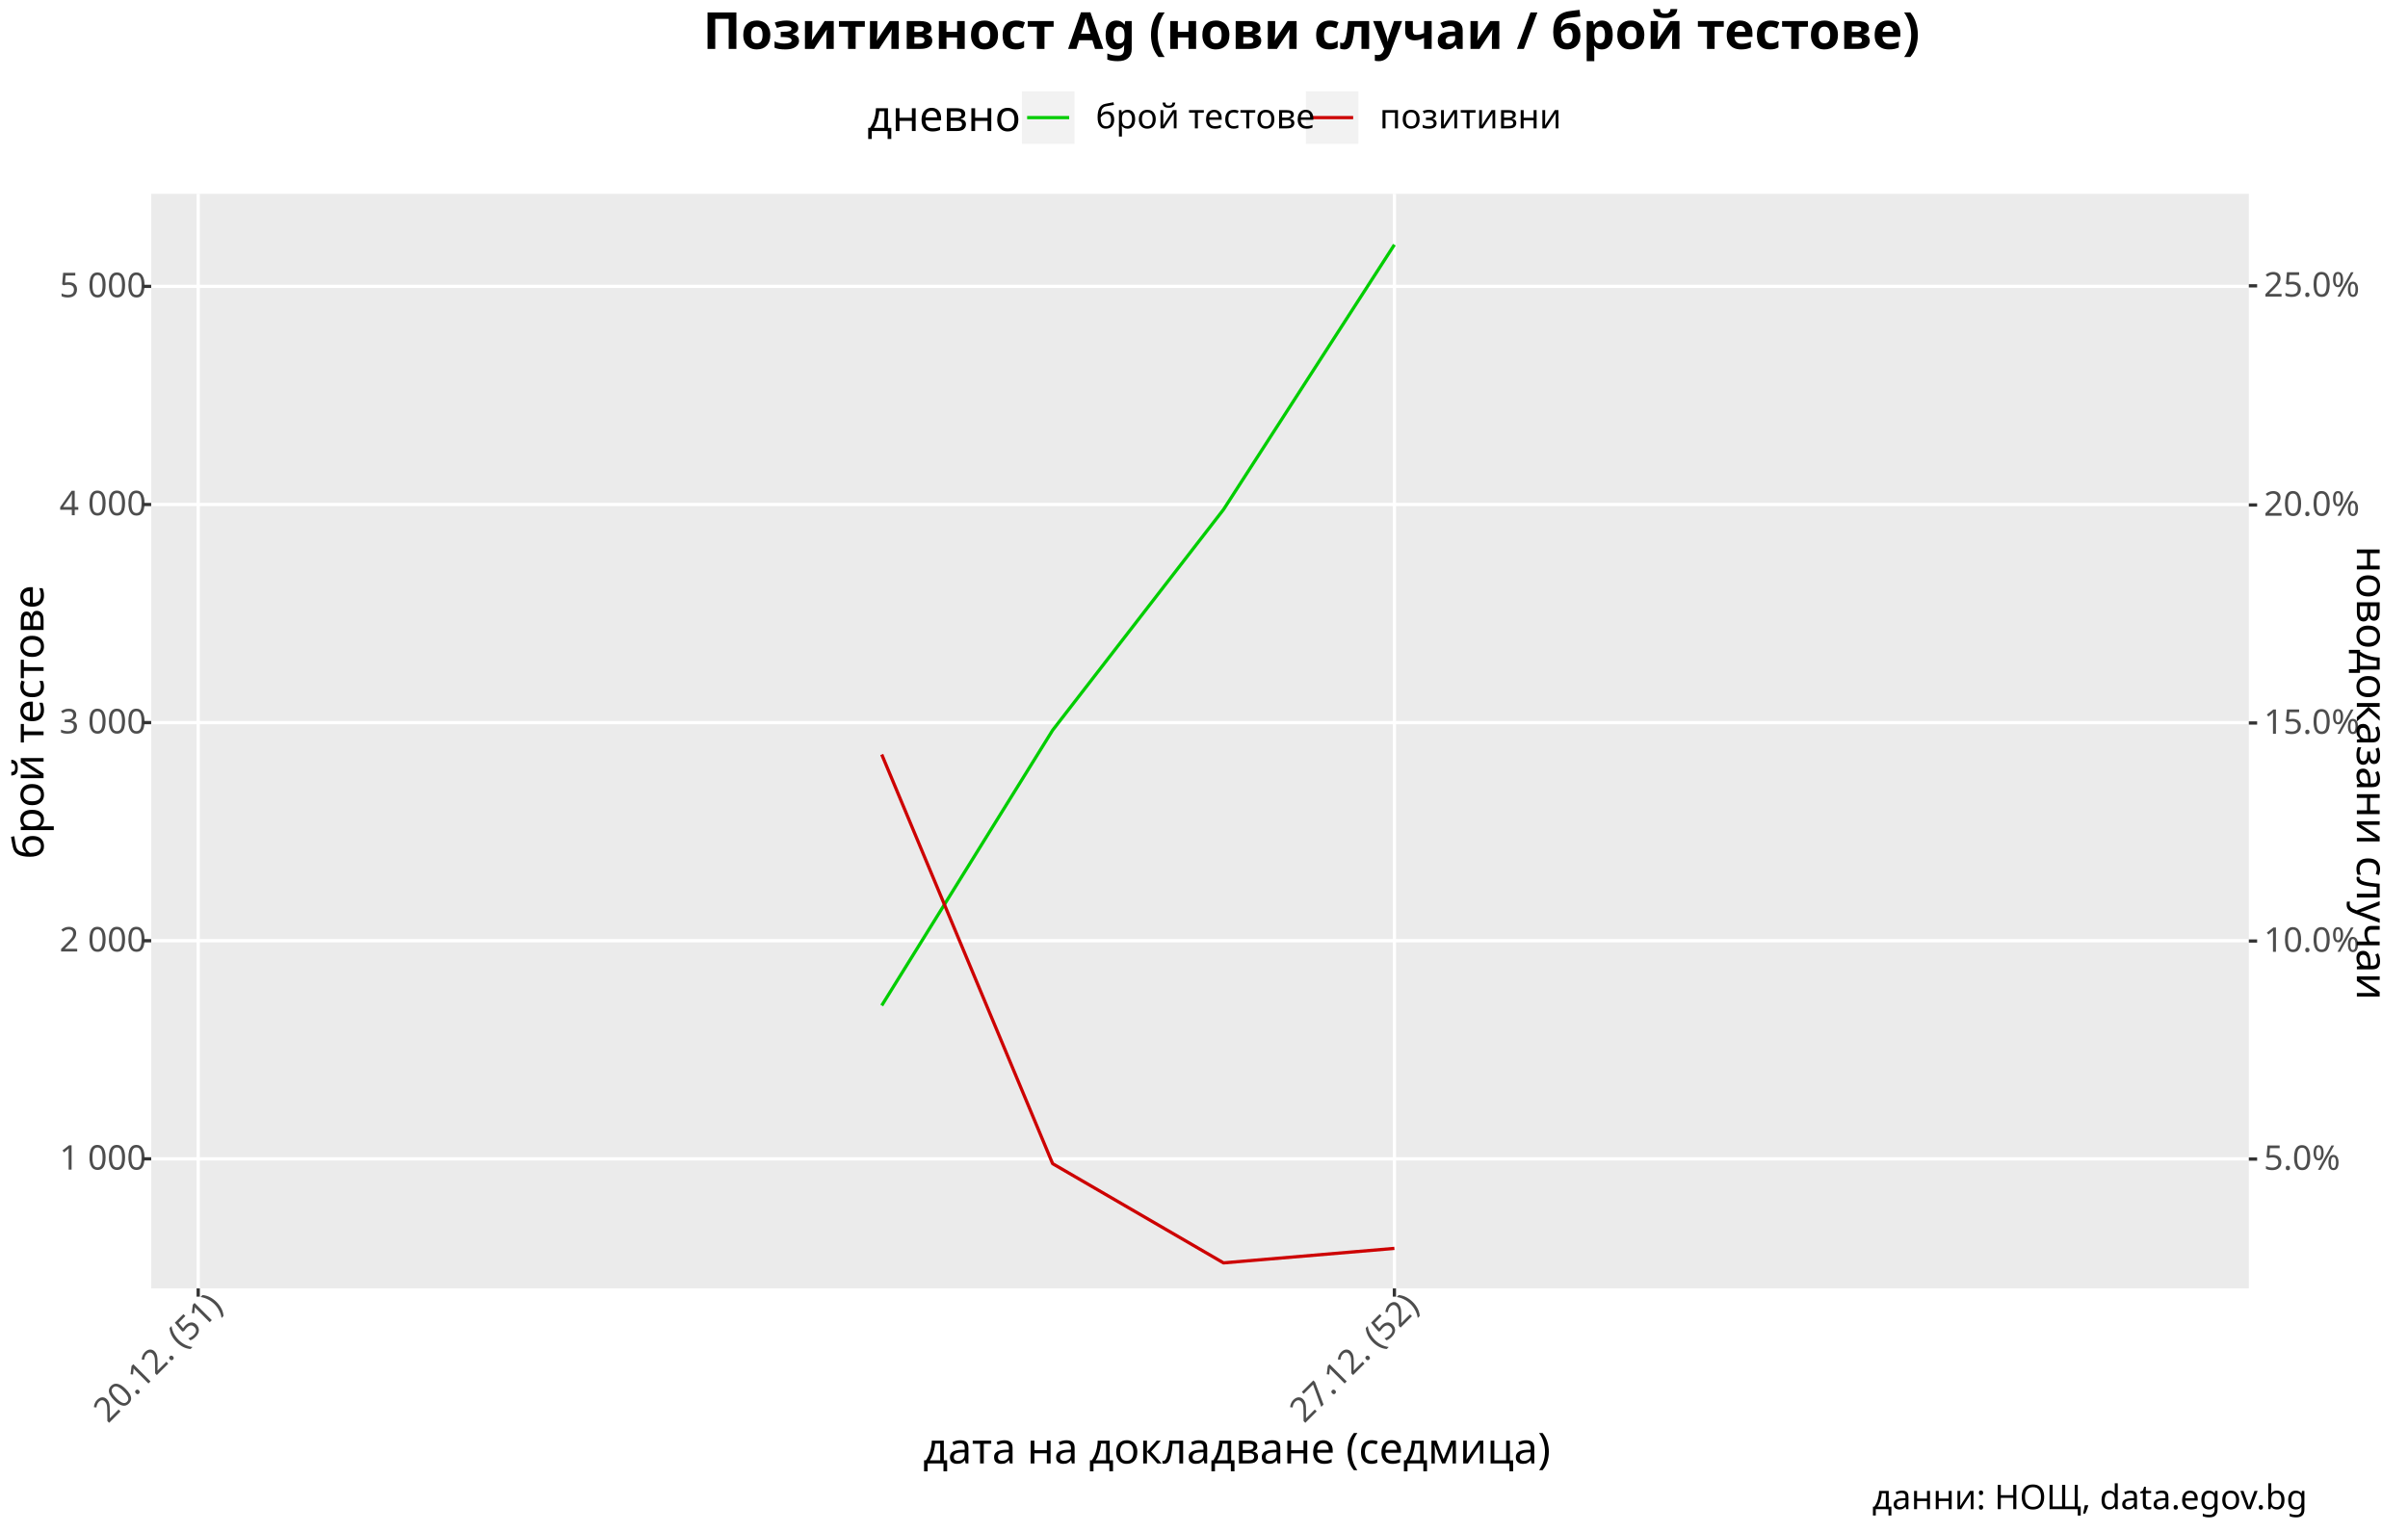
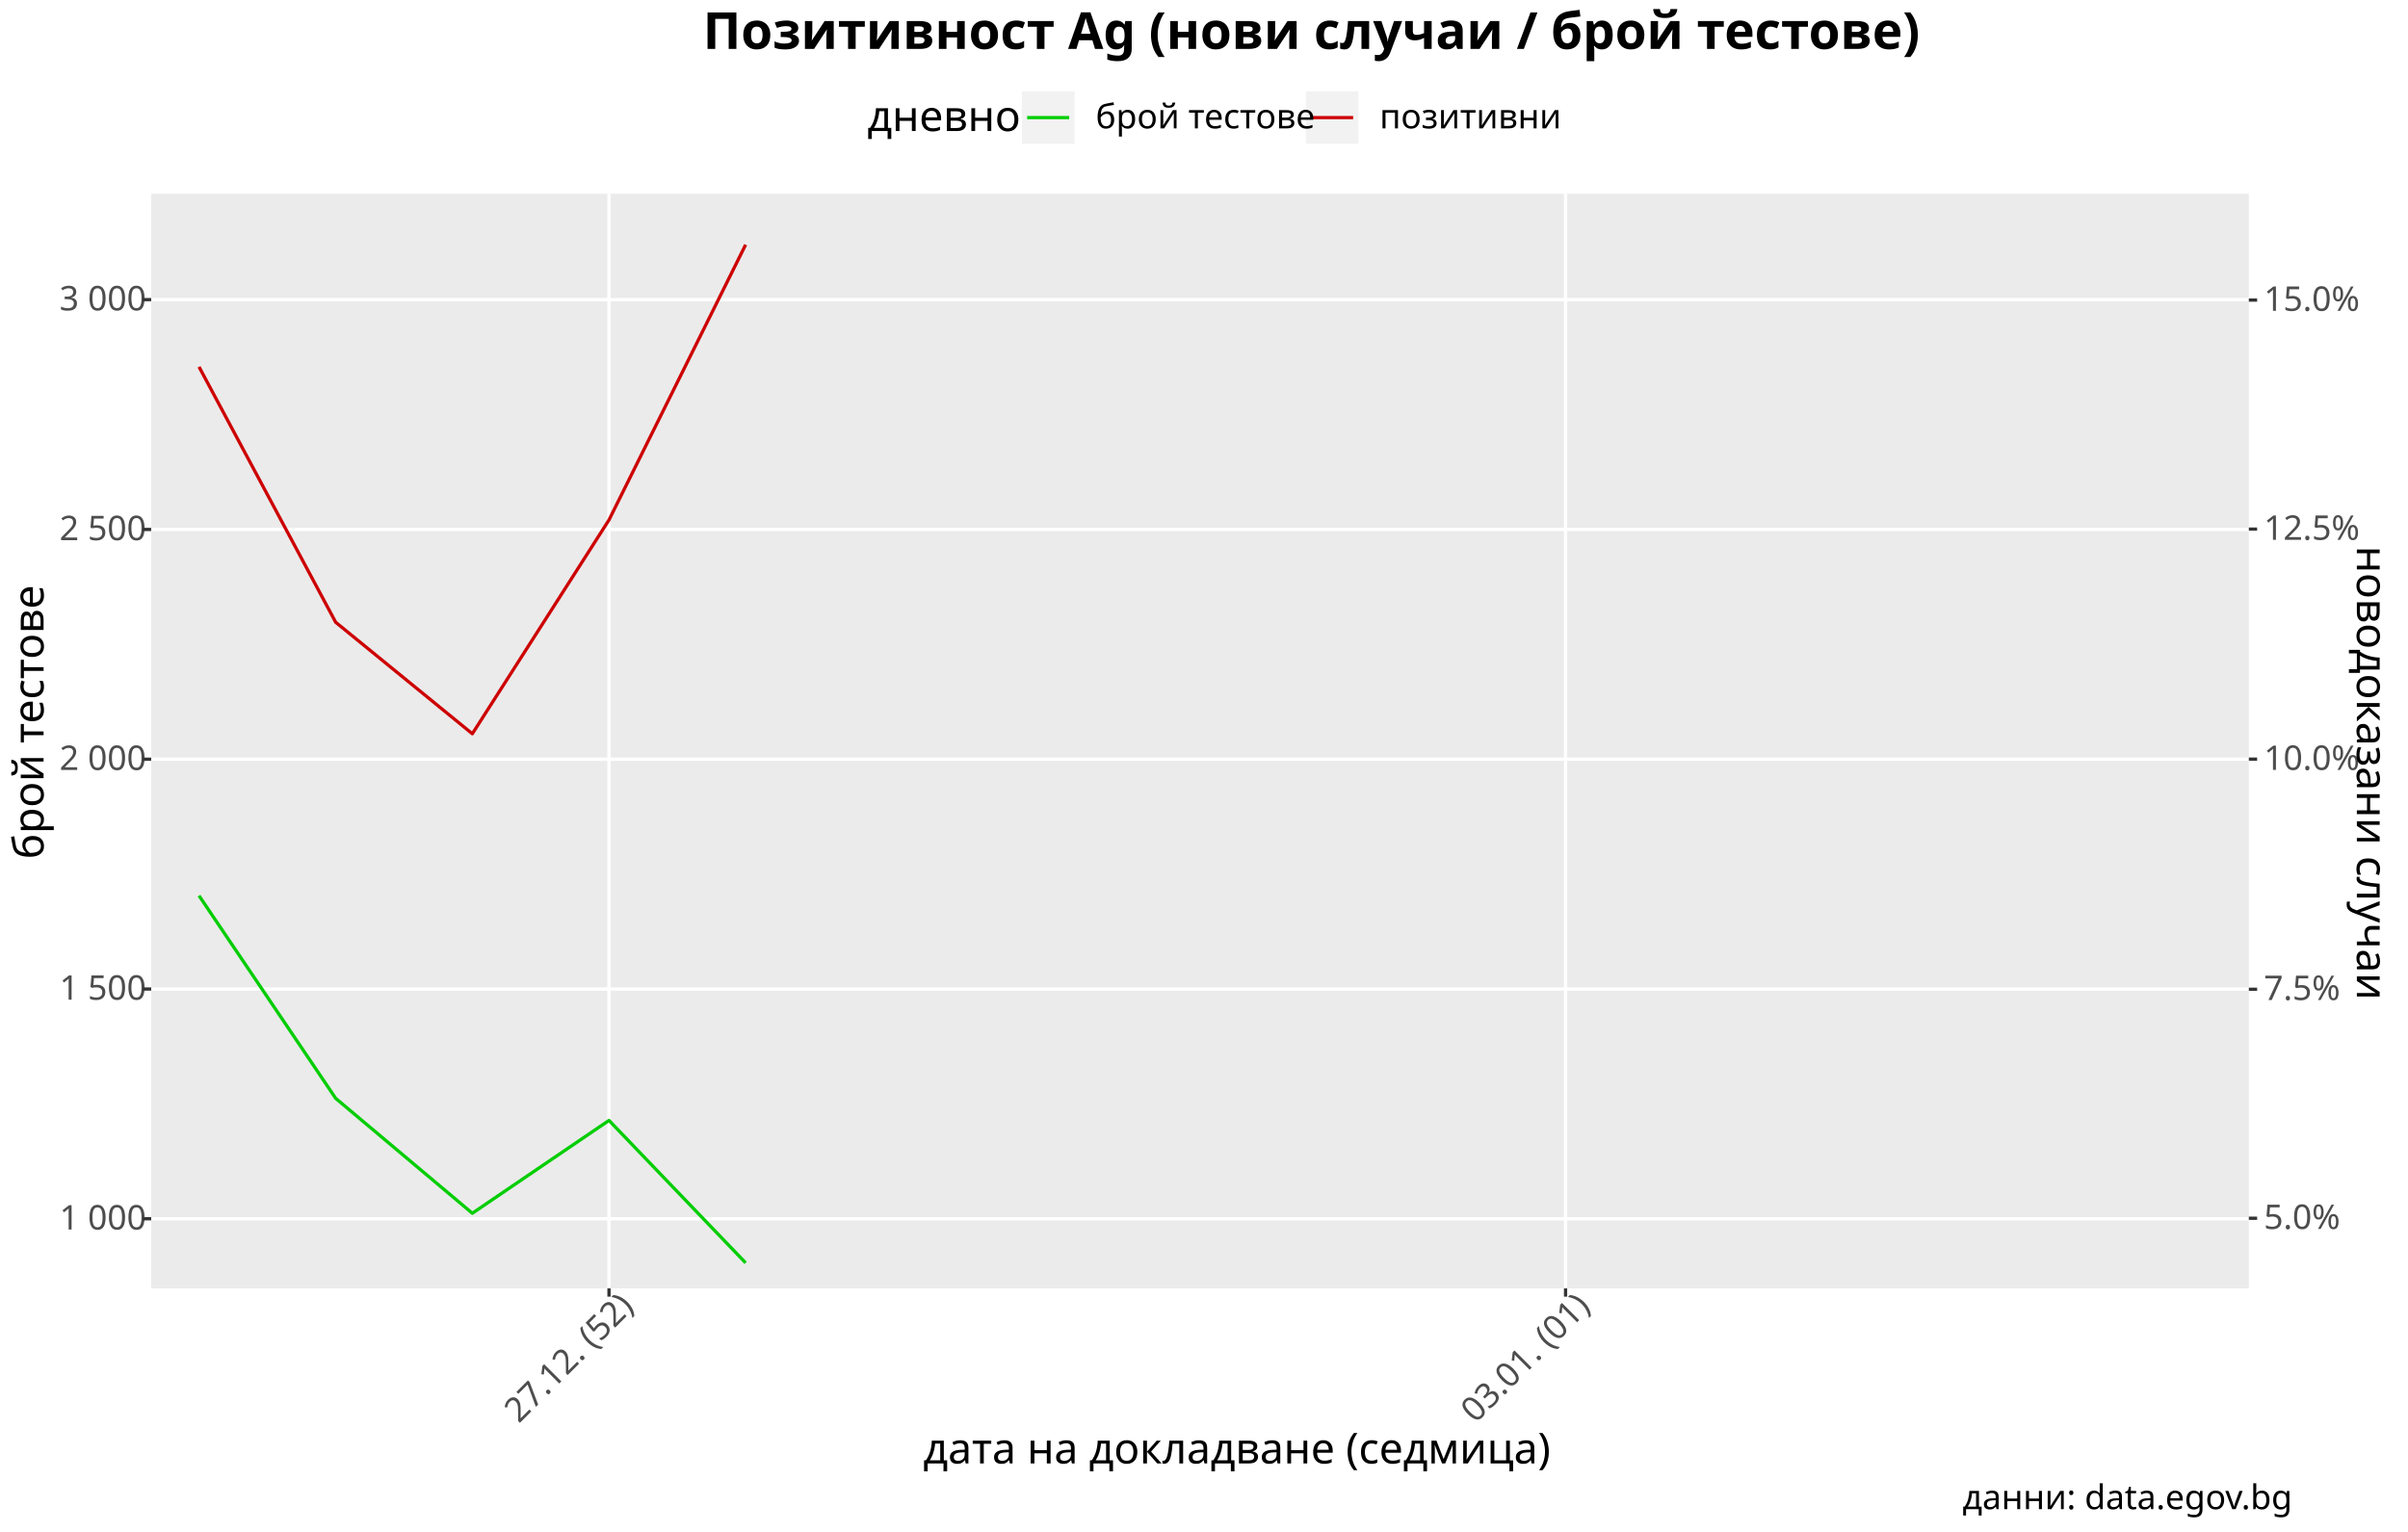
<svg xmlns="http://www.w3.org/2000/svg" viewBox="0 0 792.00 504.00">
  <defs>
    <style type="text/css">
    line, polyline, polygon, path, rect, circle {
      fill: none;
      stroke: #000000;
      stroke-linecap: round;
      stroke-linejoin: round;
      stroke-miterlimit: 10.00;
    }
  </style>
  </defs>
  <rect width="100%" height="100%" style="stroke: none; fill: #FFFFFF;" />
  <rect x="0.00" y="0.00" width="792.00" height="504.00" style="stroke-width: 1.07; stroke: #FFFFFF; fill: #FFFFFF;" />
  <defs>
    <clipPath id="cpNDkuNzN8NzM5LjY1fDQyMy44N3w2My43Nw==">
      <rect x="49.73" y="63.77" width="689.92" height="360.10" />
    </clipPath>
  </defs>
  <rect x="49.73" y="63.77" width="689.92" height="360.10" style="stroke-width: 1.07; stroke: none; fill: #EBEBEB;" clip-path="url(#cpNDkuNzN8NzM5LjY1fDQyMy44N3w2My43Nw==)" />
-   <polyline points="49.73,381.26 739.65,381.26 " style="stroke-width: 1.07; stroke: #FFFFFF; stroke-linecap: butt;" clip-path="url(#cpNDkuNzN8NzM5LjY1fDQyMy44N3w2My43Nw==)" />
-   <polyline points="49.73,309.50 739.65,309.50 " style="stroke-width: 1.07; stroke: #FFFFFF; stroke-linecap: butt;" clip-path="url(#cpNDkuNzN8NzM5LjY1fDQyMy44N3w2My43Nw==)" />
-   <polyline points="49.73,237.74 739.65,237.74 " style="stroke-width: 1.07; stroke: #FFFFFF; stroke-linecap: butt;" clip-path="url(#cpNDkuNzN8NzM5LjY1fDQyMy44N3w2My43Nw==)" />
-   <polyline points="49.73,165.98 739.65,165.98 " style="stroke-width: 1.07; stroke: #FFFFFF; stroke-linecap: butt;" clip-path="url(#cpNDkuNzN8NzM5LjY1fDQyMy44N3w2My43Nw==)" />
-   <polyline points="49.73,94.22 739.65,94.22 " style="stroke-width: 1.07; stroke: #FFFFFF; stroke-linecap: butt;" clip-path="url(#cpNDkuNzN8NzM5LjY1fDQyMy44N3w2My43Nw==)" />
-   <polyline points="65.19,423.87 65.19,63.77 " style="stroke-width: 1.07; stroke: #FFFFFF; stroke-linecap: butt;" clip-path="url(#cpNDkuNzN8NzM5LjY1fDQyMy44N3w2My43Nw==)" />
-   <polyline points="458.62,423.87 458.62,63.77 " style="stroke-width: 1.07; stroke: #FFFFFF; stroke-linecap: butt;" clip-path="url(#cpNDkuNzN8NzM5LjY1fDQyMy44N3w2My43Nw==)" />
-   <polyline points="290.01,330.81 346.21,240.25 402.42,167.63 458.62,80.51 " style="stroke-width: 1.07; stroke: #00CD00; stroke-linecap: butt;" clip-path="url(#cpNDkuNzN8NzM5LjY1fDQyMy44N3w2My43Nw==)" />
-   <polyline points="290.01,248.23 346.21,382.84 402.42,415.49 458.62,410.72 " style="stroke-width: 1.07; stroke: #CD0000; stroke-linecap: butt;" clip-path="url(#cpNDkuNzN8NzM5LjY1fDQyMy44N3w2My43Nw==)" />
+   <polyline points="49.73,400.98 739.65,400.98 " style="stroke-width: 1.07; stroke: #FFFFFF; stroke-linecap: butt;" clip-path="url(#cpNDkuNzN8NzM5LjY1fDQyMy44N3w2My43Nw==)" />
+   <polyline points="49.73,325.38 739.65,325.38 " style="stroke-width: 1.07; stroke: #FFFFFF; stroke-linecap: butt;" clip-path="url(#cpNDkuNzN8NzM5LjY1fDQyMy44N3w2My43Nw==)" />
+   <polyline points="49.73,249.78 739.65,249.78 " style="stroke-width: 1.07; stroke: #FFFFFF; stroke-linecap: butt;" clip-path="url(#cpNDkuNzN8NzM5LjY1fDQyMy44N3w2My43Nw==)" />
+   <polyline points="49.73,174.18 739.65,174.18 " style="stroke-width: 1.07; stroke: #FFFFFF; stroke-linecap: butt;" clip-path="url(#cpNDkuNzN8NzM5LjY1fDQyMy44N3w2My43Nw==)" />
+   <polyline points="49.73,98.58 739.65,98.58 " style="stroke-width: 1.07; stroke: #FFFFFF; stroke-linecap: butt;" clip-path="url(#cpNDkuNzN8NzM5LjY1fDQyMy44N3w2My43Nw==)" />
+   <polyline points="200.30,423.87 200.30,63.77 " style="stroke-width: 1.07; stroke: #FFFFFF; stroke-linecap: butt;" clip-path="url(#cpNDkuNzN8NzM5LjY1fDQyMy44N3w2My43Nw==)" />
+   <polyline points="514.92,423.87 514.92,63.77 " style="stroke-width: 1.07; stroke: #FFFFFF; stroke-linecap: butt;" clip-path="url(#cpNDkuNzN8NzM5LjY1fDQyMy44N3w2My43Nw==)" />
+   <polyline points="65.46,294.68 110.41,361.36 155.35,399.16 200.30,368.62 245.24,415.49 " style="stroke-width: 1.07; stroke: #00CD00; stroke-linecap: butt;" clip-path="url(#cpNDkuNzN8NzM5LjY1fDQyMy44N3w2My43Nw==)" />
+   <polyline points="65.46,120.69 110.41,204.73 155.35,241.41 200.30,171.06 245.24,80.51 " style="stroke-width: 1.07; stroke: #CD0000; stroke-linecap: butt;" clip-path="url(#cpNDkuNzN8NzM5LjY1fDQyMy44N3w2My43Nw==)" />
  <defs>
    <clipPath id="cpMC4wMHw3OTIuMDB8NTA0LjAwfDAuMDA=">
      <rect x="0.00" y="0.00" width="792.00" height="504.00" />
    </clipPath>
  </defs>
  <g clip-path="url(#cpMC4wMHw3OTIuMDB8NTA0LjAwfDAuMDA=)">
-     <text x="19.56" y="384.80" style="font-size: 11.20px; fill: #4D4D4D; font-family: Calibri;" textLength="25.24px" lengthAdjust="spacingAndGlyphs">1 000</text>
+     <text x="19.56" y="404.51" style="font-size: 11.20px; fill: #4D4D4D; font-family: Calibri;" textLength="25.24px" lengthAdjust="spacingAndGlyphs">1 000</text>
  </g>
  <g clip-path="url(#cpMC4wMHw3OTIuMDB8NTA0LjAwfDAuMDA=)">
-     <text x="19.56" y="313.04" style="font-size: 11.20px; fill: #4D4D4D; font-family: Calibri;" textLength="25.24px" lengthAdjust="spacingAndGlyphs">2 000</text>
+     <text x="19.56" y="328.91" style="font-size: 11.20px; fill: #4D4D4D; font-family: Calibri;" textLength="25.24px" lengthAdjust="spacingAndGlyphs">1 500</text>
  </g>
  <g clip-path="url(#cpMC4wMHw3OTIuMDB8NTA0LjAwfDAuMDA=)">
-     <text x="19.56" y="241.28" style="font-size: 11.20px; fill: #4D4D4D; font-family: Calibri;" textLength="25.24px" lengthAdjust="spacingAndGlyphs">3 000</text>
+     <text x="19.56" y="253.32" style="font-size: 11.20px; fill: #4D4D4D; font-family: Calibri;" textLength="25.24px" lengthAdjust="spacingAndGlyphs">2 000</text>
  </g>
  <g clip-path="url(#cpMC4wMHw3OTIuMDB8NTA0LjAwfDAuMDA=)">
-     <text x="19.56" y="169.52" style="font-size: 11.20px; fill: #4D4D4D; font-family: Calibri;" textLength="25.24px" lengthAdjust="spacingAndGlyphs">4 000</text>
+     <text x="19.56" y="177.72" style="font-size: 11.20px; fill: #4D4D4D; font-family: Calibri;" textLength="25.24px" lengthAdjust="spacingAndGlyphs">2 500</text>
  </g>
  <g clip-path="url(#cpMC4wMHw3OTIuMDB8NTA0LjAwfDAuMDA=)">
-     <text x="19.56" y="97.76" style="font-size: 11.20px; fill: #4D4D4D; font-family: Calibri;" textLength="25.24px" lengthAdjust="spacingAndGlyphs">5 000</text>
+     <text x="19.56" y="102.12" style="font-size: 11.20px; fill: #4D4D4D; font-family: Calibri;" textLength="25.24px" lengthAdjust="spacingAndGlyphs">3 000</text>
  </g>
-   <polyline points="46.99,381.26 49.73,381.26 " style="stroke-width: 1.07; stroke: #333333; stroke-linecap: butt;" clip-path="url(#cpMC4wMHw3OTIuMDB8NTA0LjAwfDAuMDA=)" />
-   <polyline points="46.99,309.50 49.73,309.50 " style="stroke-width: 1.07; stroke: #333333; stroke-linecap: butt;" clip-path="url(#cpMC4wMHw3OTIuMDB8NTA0LjAwfDAuMDA=)" />
-   <polyline points="46.99,237.74 49.73,237.74 " style="stroke-width: 1.07; stroke: #333333; stroke-linecap: butt;" clip-path="url(#cpMC4wMHw3OTIuMDB8NTA0LjAwfDAuMDA=)" />
-   <polyline points="46.99,165.98 49.73,165.98 " style="stroke-width: 1.07; stroke: #333333; stroke-linecap: butt;" clip-path="url(#cpMC4wMHw3OTIuMDB8NTA0LjAwfDAuMDA=)" />
-   <polyline points="46.99,94.22 49.73,94.22 " style="stroke-width: 1.07; stroke: #333333; stroke-linecap: butt;" clip-path="url(#cpMC4wMHw3OTIuMDB8NTA0LjAwfDAuMDA=)" />
-   <polyline points="739.65,381.33 742.38,381.33 " style="stroke-width: 1.07; stroke: #333333; stroke-linecap: butt;" clip-path="url(#cpMC4wMHw3OTIuMDB8NTA0LjAwfDAuMDA=)" />
-   <polyline points="739.65,309.60 742.38,309.60 " style="stroke-width: 1.07; stroke: #333333; stroke-linecap: butt;" clip-path="url(#cpMC4wMHw3OTIuMDB8NTA0LjAwfDAuMDA=)" />
-   <polyline points="739.65,237.87 742.38,237.87 " style="stroke-width: 1.07; stroke: #333333; stroke-linecap: butt;" clip-path="url(#cpMC4wMHw3OTIuMDB8NTA0LjAwfDAuMDA=)" />
-   <polyline points="739.65,166.14 742.38,166.14 " style="stroke-width: 1.07; stroke: #333333; stroke-linecap: butt;" clip-path="url(#cpMC4wMHw3OTIuMDB8NTA0LjAwfDAuMDA=)" />
-   <polyline points="739.65,94.04 742.38,94.04 " style="stroke-width: 1.07; stroke: #333333; stroke-linecap: butt;" clip-path="url(#cpMC4wMHw3OTIuMDB8NTA0LjAwfDAuMDA=)" />
+   <polyline points="46.99,400.98 49.73,400.98 " style="stroke-width: 1.07; stroke: #333333; stroke-linecap: butt;" clip-path="url(#cpMC4wMHw3OTIuMDB8NTA0LjAwfDAuMDA=)" />
+   <polyline points="46.99,325.38 49.73,325.38 " style="stroke-width: 1.07; stroke: #333333; stroke-linecap: butt;" clip-path="url(#cpMC4wMHw3OTIuMDB8NTA0LjAwfDAuMDA=)" />
+   <polyline points="46.99,249.78 49.73,249.78 " style="stroke-width: 1.07; stroke: #333333; stroke-linecap: butt;" clip-path="url(#cpMC4wMHw3OTIuMDB8NTA0LjAwfDAuMDA=)" />
+   <polyline points="46.99,174.18 49.73,174.18 " style="stroke-width: 1.07; stroke: #333333; stroke-linecap: butt;" clip-path="url(#cpMC4wMHw3OTIuMDB8NTA0LjAwfDAuMDA=)" />
+   <polyline points="46.99,98.58 49.73,98.58 " style="stroke-width: 1.07; stroke: #333333; stroke-linecap: butt;" clip-path="url(#cpMC4wMHw3OTIuMDB8NTA0LjAwfDAuMDA=)" />
+   <polyline points="739.65,400.80 742.38,400.80 " style="stroke-width: 1.07; stroke: #333333; stroke-linecap: butt;" clip-path="url(#cpMC4wMHw3OTIuMDB8NTA0LjAwfDAuMDA=)" />
+   <polyline points="739.65,325.46 742.38,325.46 " style="stroke-width: 1.07; stroke: #333333; stroke-linecap: butt;" clip-path="url(#cpMC4wMHw3OTIuMDB8NTA0LjAwfDAuMDA=)" />
+   <polyline points="739.65,249.76 742.38,249.76 " style="stroke-width: 1.07; stroke: #333333; stroke-linecap: butt;" clip-path="url(#cpMC4wMHw3OTIuMDB8NTA0LjAwfDAuMDA=)" />
+   <polyline points="739.65,174.07 742.38,174.07 " style="stroke-width: 1.07; stroke: #333333; stroke-linecap: butt;" clip-path="url(#cpMC4wMHw3OTIuMDB8NTA0LjAwfDAuMDA=)" />
+   <polyline points="739.65,98.73 742.38,98.73 " style="stroke-width: 1.07; stroke: #333333; stroke-linecap: butt;" clip-path="url(#cpMC4wMHw3OTIuMDB8NTA0LjAwfDAuMDA=)" />
  <g clip-path="url(#cpMC4wMHw3OTIuMDB8NTA0LjAwfDAuMDA=)">
-     <text x="744.58" y="384.87" style="font-size: 11.20px; fill: #4D4D4D; font-family: Calibri;" textLength="22.19px" lengthAdjust="spacingAndGlyphs">5.0%</text>
+     <text x="744.58" y="404.33" style="font-size: 11.20px; fill: #4D4D4D; font-family: Calibri;" textLength="22.19px" lengthAdjust="spacingAndGlyphs">5.0%</text>
  </g>
  <g clip-path="url(#cpMC4wMHw3OTIuMDB8NTA0LjAwfDAuMDA=)">
-     <text x="744.58" y="313.14" style="font-size: 11.20px; fill: #4D4D4D; font-family: Calibri;" textLength="27.86px" lengthAdjust="spacingAndGlyphs">10.0%</text>
+     <text x="744.58" y="329.00" style="font-size: 11.20px; fill: #4D4D4D; font-family: Calibri;" textLength="22.19px" lengthAdjust="spacingAndGlyphs">7.5%</text>
  </g>
  <g clip-path="url(#cpMC4wMHw3OTIuMDB8NTA0LjAwfDAuMDA=)">
-     <text x="744.58" y="241.41" style="font-size: 11.20px; fill: #4D4D4D; font-family: Calibri;" textLength="27.86px" lengthAdjust="spacingAndGlyphs">15.0%</text>
+     <text x="744.58" y="253.30" style="font-size: 11.20px; fill: #4D4D4D; font-family: Calibri;" textLength="27.86px" lengthAdjust="spacingAndGlyphs">10.0%</text>
  </g>
  <g clip-path="url(#cpMC4wMHw3OTIuMDB8NTA0LjAwfDAuMDA=)">
-     <text x="744.58" y="169.67" style="font-size: 11.20px; fill: #4D4D4D; font-family: Calibri;" textLength="27.86px" lengthAdjust="spacingAndGlyphs">20.0%</text>
+     <text x="744.58" y="177.60" style="font-size: 11.20px; fill: #4D4D4D; font-family: Calibri;" textLength="27.86px" lengthAdjust="spacingAndGlyphs">12.5%</text>
  </g>
  <g clip-path="url(#cpMC4wMHw3OTIuMDB8NTA0LjAwfDAuMDA=)">
-     <text x="744.58" y="97.58" style="font-size: 11.20px; fill: #4D4D4D; font-family: Calibri;" textLength="27.86px" lengthAdjust="spacingAndGlyphs">25.0%</text>
+     <text x="744.58" y="102.27" style="font-size: 11.20px; fill: #4D4D4D; font-family: Calibri;" textLength="27.86px" lengthAdjust="spacingAndGlyphs">15.0%</text>
  </g>
-   <polyline points="65.19,426.61 65.19,423.87 " style="stroke-width: 1.07; stroke: #333333; stroke-linecap: butt;" clip-path="url(#cpMC4wMHw3OTIuMDB8NTA0LjAwfDAuMDA=)" />
-   <polyline points="458.62,426.61 458.62,423.87 " style="stroke-width: 1.07; stroke: #333333; stroke-linecap: butt;" clip-path="url(#cpMC4wMHw3OTIuMDB8NTA0LjAwfDAuMDA=)" />
+   <polyline points="200.30,426.61 200.30,423.87 " style="stroke-width: 1.07; stroke: #333333; stroke-linecap: butt;" clip-path="url(#cpMC4wMHw3OTIuMDB8NTA0LjAwfDAuMDA=)" />
+   <polyline points="514.92,426.61 514.92,423.87 " style="stroke-width: 1.07; stroke: #333333; stroke-linecap: butt;" clip-path="url(#cpMC4wMHw3OTIuMDB8NTA0LjAwfDAuMDA=)" />
  <g clip-path="url(#cpMC4wMHw3OTIuMDB8NTA0LjAwfDAuMDA=)">
-     <text transform="translate(35.51,468.48) rotate(-45)" style="font-size: 11.20px; fill: #4D4D4D; font-family: Calibri;" textLength="49.04px" lengthAdjust="spacingAndGlyphs">20.12. (51)</text>
+     <text transform="translate(170.63,468.48) rotate(-45)" style="font-size: 11.20px; fill: #4D4D4D; font-family: Calibri;" textLength="49.04px" lengthAdjust="spacingAndGlyphs">27.12. (52)</text>
  </g>
  <g clip-path="url(#cpMC4wMHw3OTIuMDB8NTA0LjAwfDAuMDA=)">
-     <text transform="translate(428.95,468.48) rotate(-45)" style="font-size: 11.20px; fill: #4D4D4D; font-family: Calibri;" textLength="49.04px" lengthAdjust="spacingAndGlyphs">27.12. (52)</text>
+     <text transform="translate(485.25,468.48) rotate(-45)" style="font-size: 11.20px; fill: #4D4D4D; font-family: Calibri;" textLength="49.04px" lengthAdjust="spacingAndGlyphs">03.01. (01)</text>
  </g>
  <g clip-path="url(#cpMC4wMHw3OTIuMDB8NTA0LjAwfDAuMDA=)">
    <text x="303.66" y="481.47" style="font-size: 14.00px; font-family: Calibri;" textLength="182.06px" lengthAdjust="spacingAndGlyphs">дата на докладване (седмица)</text>
  </g>
  <g clip-path="url(#cpMC4wMHw3OTIuMDB8NTA0LjAwfDAuMDA=)">
    <text transform="translate(14.33,282.67) rotate(-90)" style="font-size: 14.00px; font-family: Calibri;" textLength="77.71px" lengthAdjust="spacingAndGlyphs">брой тестове</text>
  </g>
  <g clip-path="url(#cpMC4wMHw3OTIuMDB8NTA0LjAwfDAuMDA=)">
    <text transform="translate(775.18,179.60) rotate(90)" style="font-size: 14.00px; font-family: Calibri;" textLength="128.43px" lengthAdjust="spacingAndGlyphs">новодоказани случаи</text>
  </g>
  <rect x="279.81" y="24.57" width="229.75" height="28.24" style="stroke-width: 1.07; stroke: none; fill: #FFFFFF;" clip-path="url(#cpMC4wMHw3OTIuMDB8NTA0LjAwfDAuMDA=)" />
  <g clip-path="url(#cpMC4wMHw3OTIuMDB8NTA0LjAwfDAuMDA=)">
    <text x="285.29" y="43.11" style="font-size: 14.00px; font-family: Calibri;" textLength="43.84px" lengthAdjust="spacingAndGlyphs">дневно</text>
  </g>
  <rect x="336.11" y="30.05" width="17.28" height="17.28" style="stroke-width: 1.07; stroke: none; fill: #F2F2F2;" clip-path="url(#cpMC4wMHw3OTIuMDB8NTA0LjAwfDAuMDA=)" />
  <line x1="337.83" y1="38.69" x2="351.66" y2="38.69" style="stroke-width: 1.07; stroke: #00CD00; stroke-linecap: butt;" clip-path="url(#cpMC4wMHw3OTIuMDB8NTA0LjAwfDAuMDA=)" />
  <rect x="429.50" y="30.05" width="17.28" height="17.28" style="stroke-width: 1.07; stroke: none; fill: #F2F2F2;" clip-path="url(#cpMC4wMHw3OTIuMDB8NTA0LjAwfDAuMDA=)" />
  <line x1="431.23" y1="38.69" x2="445.06" y2="38.69" style="stroke-width: 1.07; stroke: #CD0000; stroke-linecap: butt;" clip-path="url(#cpMC4wMHw3OTIuMDB8NTA0LjAwfDAuMDA=)" />
  <g clip-path="url(#cpMC4wMHw3OTIuMDB8NTA0LjAwfDAuMDA=)">
    <text x="360.36" y="42.23" style="font-size: 11.20px; font-family: Calibri;" textLength="62.17px" lengthAdjust="spacingAndGlyphs">брой тестове</text>
  </g>
  <g clip-path="url(#cpMC4wMHw3OTIuMDB8NTA0LjAwfDAuMDA=)">
    <text x="453.76" y="42.23" style="font-size: 11.20px; font-family: Calibri;" textLength="50.32px" lengthAdjust="spacingAndGlyphs">позитивни</text>
  </g>
  <g clip-path="url(#cpMC4wMHw3OTIuMDB8NTA0LjAwfDAuMDA=)">
    <text x="231.20" y="16.09" style="font-size: 16.80px; font-weight: bold; font-family: Calibri;" textLength="326.98px" lengthAdjust="spacingAndGlyphs">Позитивност Ag (нови случаи / брой тестове)</text>
  </g>
  <g clip-path="url(#cpMC4wMHw3OTIuMDB8NTA0LjAwfDAuMDA=)">
-     <text x="615.80" y="496.52" style="font-size: 11.20px; font-family: Calibri;" textLength="123.85px" lengthAdjust="spacingAndGlyphs">данни: НОЩ, data.egov.bg</text>
+     <text x="645.48" y="496.52" style="font-size: 11.20px; font-family: Calibri;" textLength="94.16px" lengthAdjust="spacingAndGlyphs">данни: data.egov.bg</text>
  </g>
</svg>
